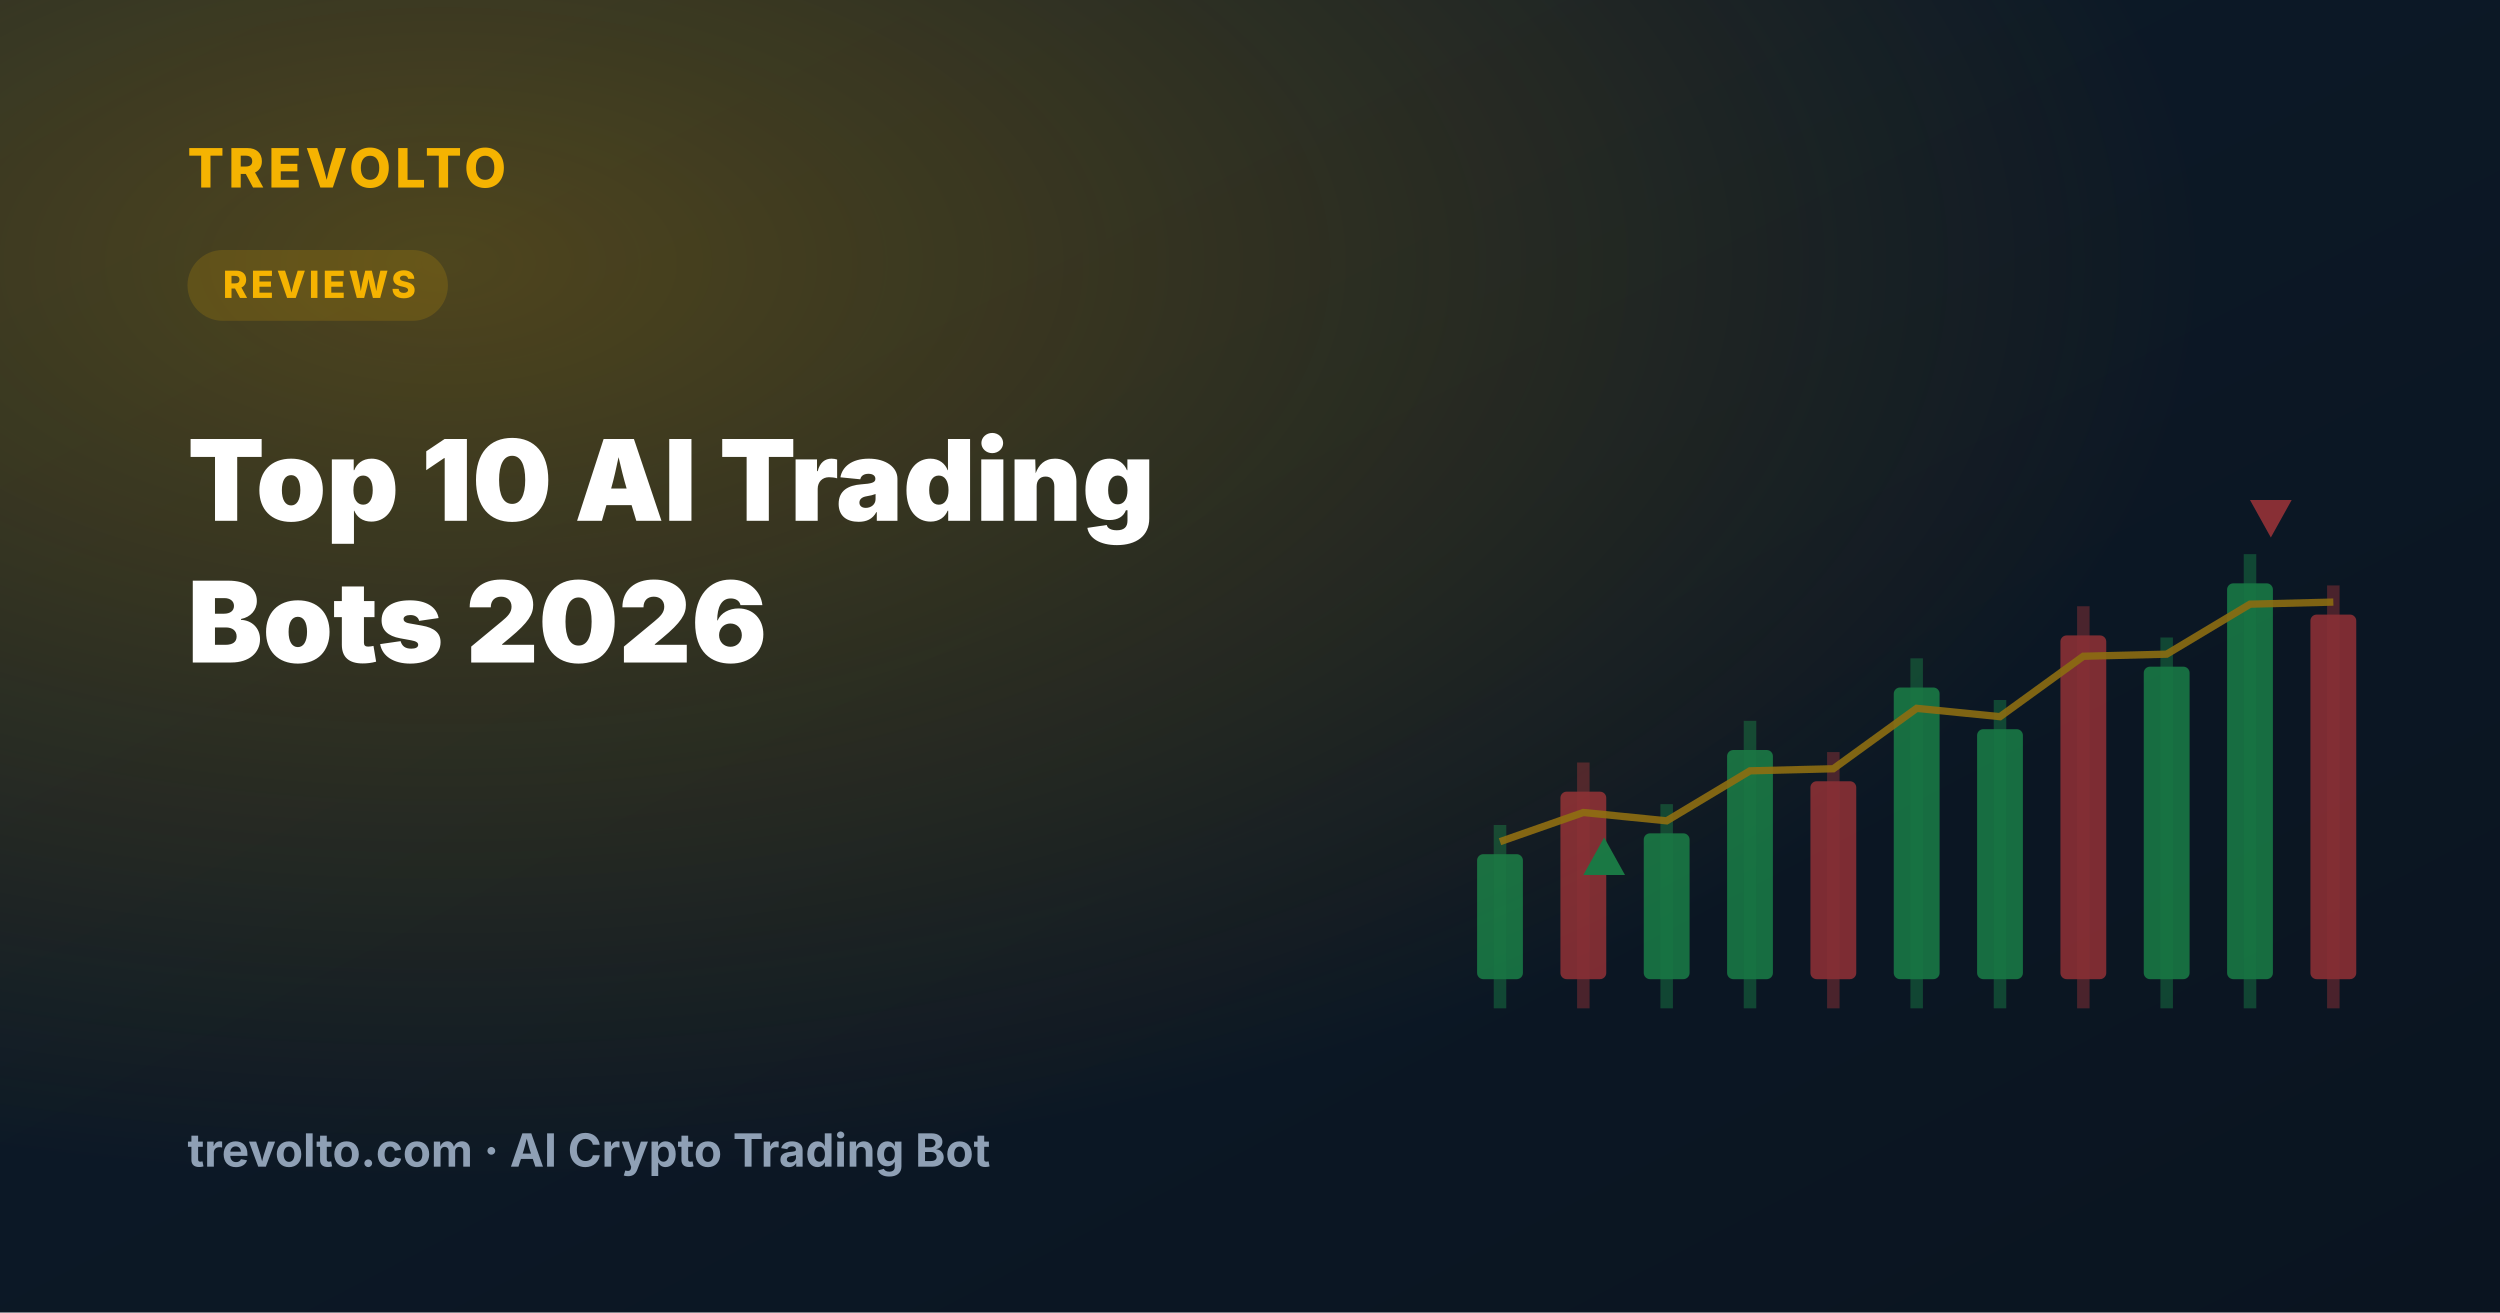
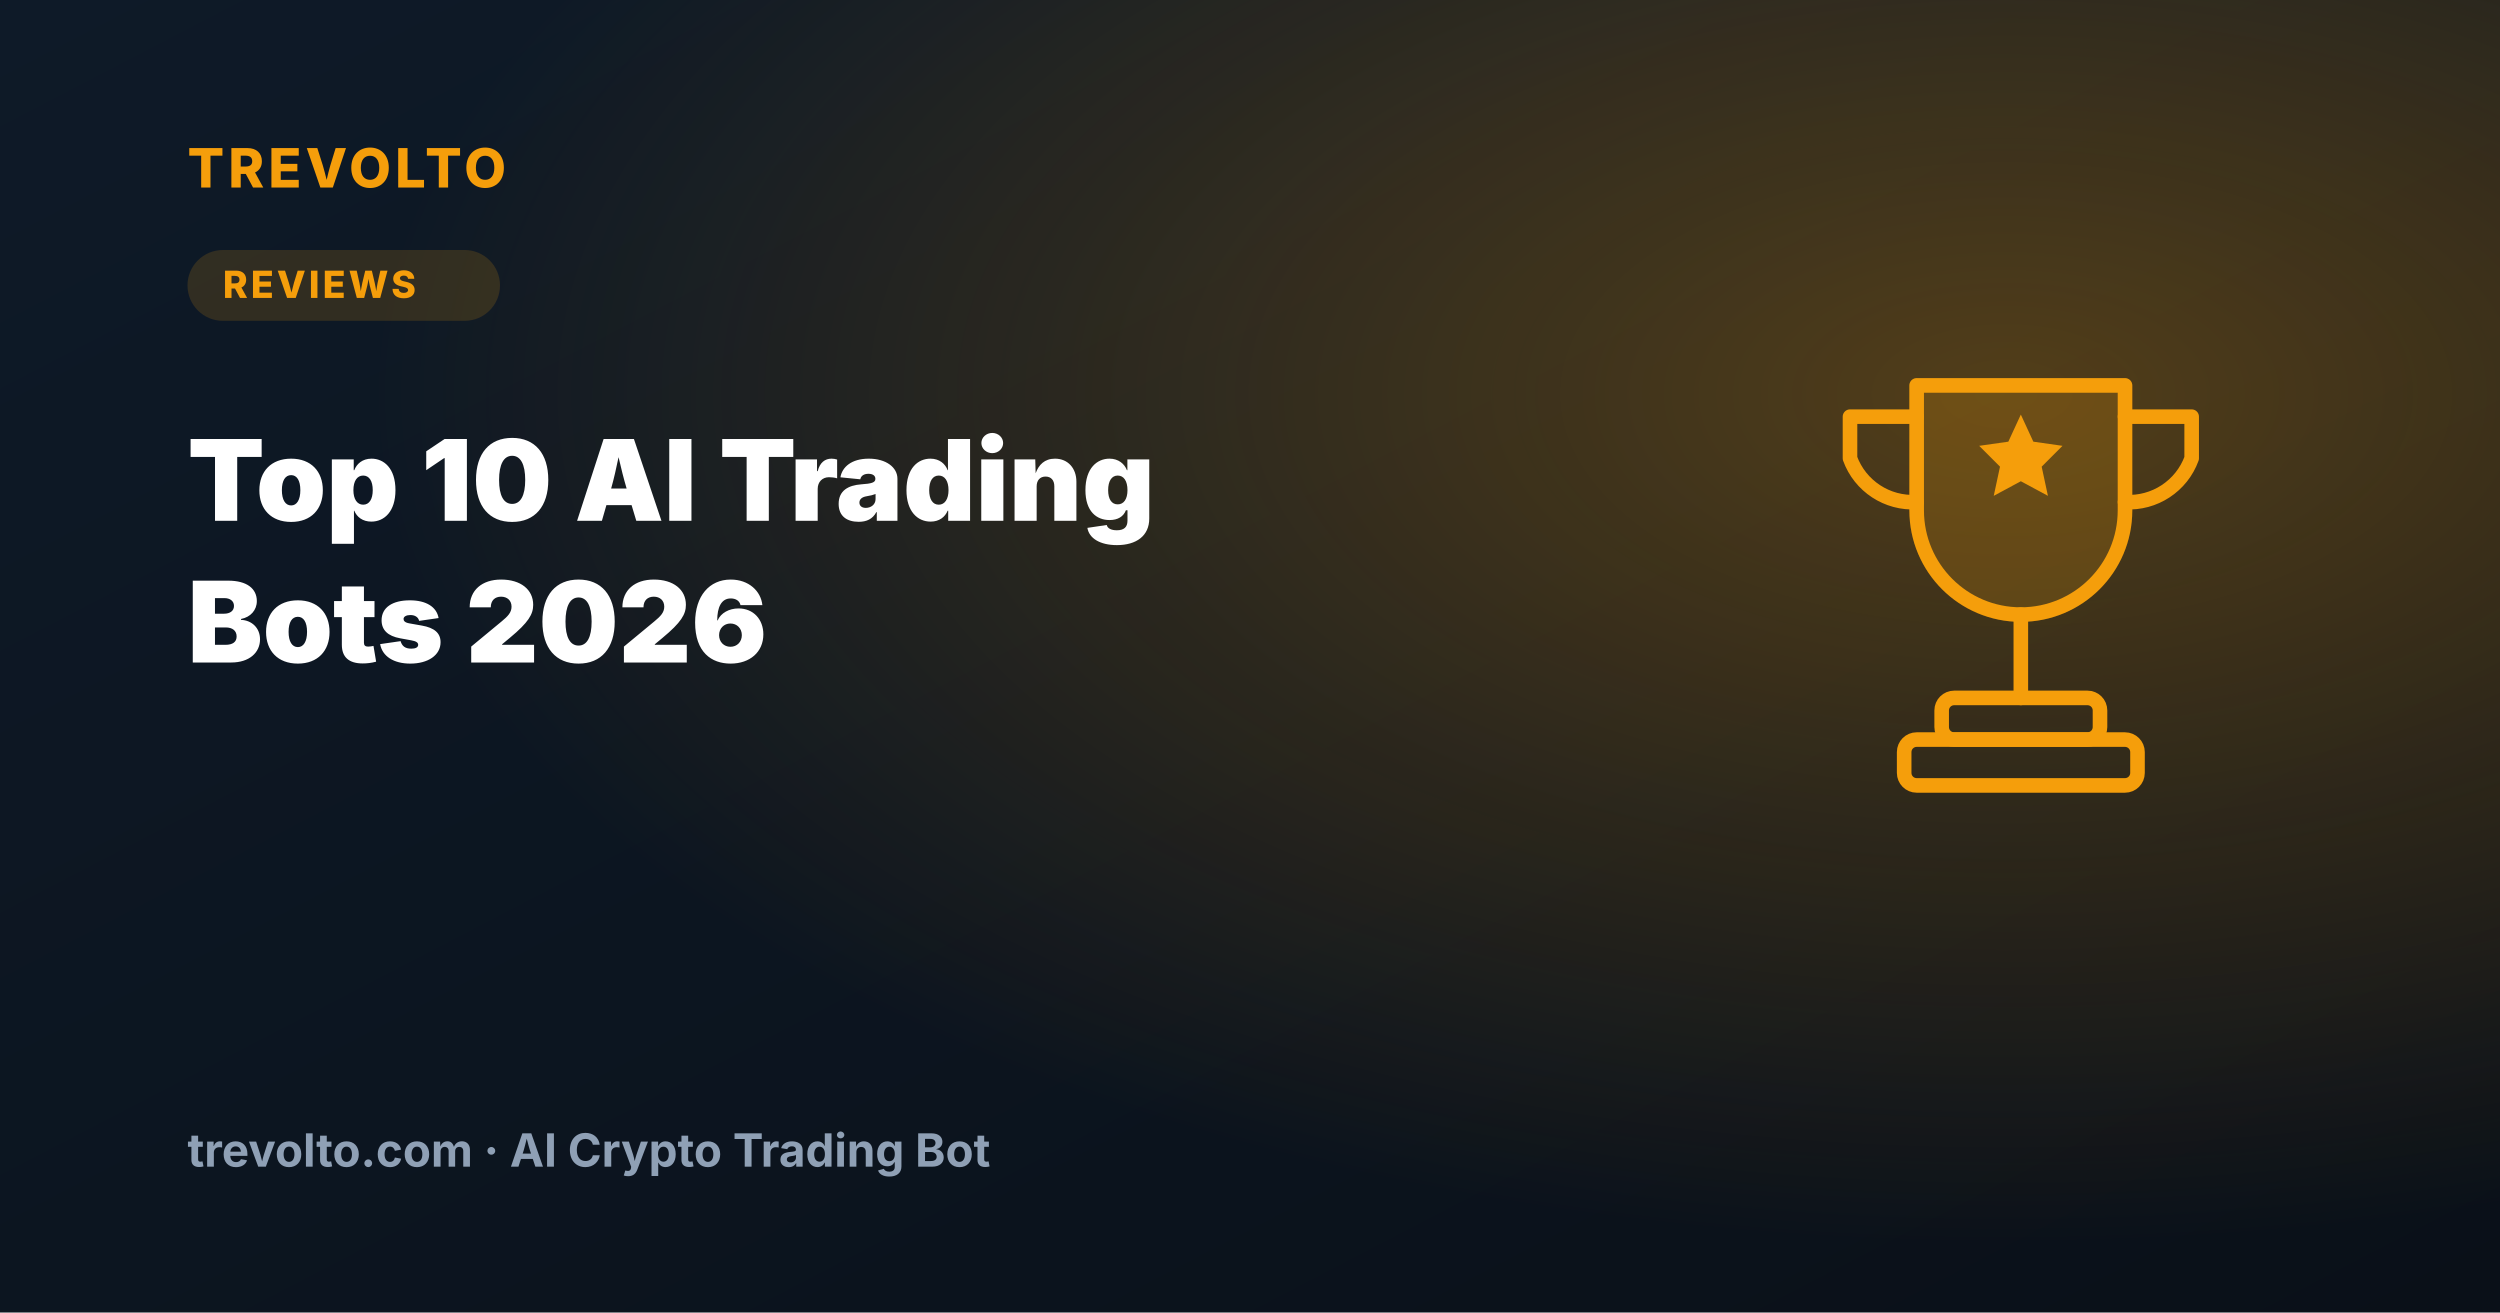
<svg xmlns="http://www.w3.org/2000/svg" viewBox="0 0 1200 630" width="1200" height="630" role="img" aria-label="Top 10 AI Trading Bots 2026">
  <defs>
    <linearGradient id="bg" x1="0" y1="0" x2="1" y2="1">
-       <stop offset="0" stop-color="#0e1c2b" />
-       <stop offset="1" stop-color="#0a1420" />
+       <stop offset="0" stop-color="#0e1a28" />
+       <stop offset="1" stop-color="#0a1018" />
    </linearGradient>
-     <radialGradient id="glow" cx="18%" cy="20%" r="70%">
-       <stop offset="0" stop-color="#f5b301" stop-opacity=".28" />
-       <stop offset="1" stop-color="#f5b301" stop-opacity="0" />
+     <radialGradient id="glow" cx="80%" cy="30%" r="65%">
+       <stop offset="0" stop-color="#f59e0b" stop-opacity=".30" />
+       <stop offset="1" stop-color="#f59e0b" stop-opacity="0" />
    </radialGradient>
  </defs>
  <rect width="1200" height="630" fill="url(#bg)" />
  <rect width="1200" height="630" fill="url(#glow)" />
-   <g opacity=".55">
-     <rect x="717" y="396" width="6" height="88" fill="#22c55e" opacity=".5" />
-     <rect x="709" y="410" width="22" height="60" rx="3" fill="#22c55e" opacity=".9" />
-     <rect x="757" y="366" width="6" height="118" fill="#ef4444" opacity=".5" />
-     <rect x="749" y="380" width="22" height="90" rx="3" fill="#ef4444" opacity=".9" />
-     <rect x="797" y="386" width="6" height="98" fill="#22c55e" opacity=".5" />
-     <rect x="789" y="400" width="22" height="70" rx="3" fill="#22c55e" opacity=".9" />
-     <rect x="837" y="346" width="6" height="138" fill="#22c55e" opacity=".5" />
-     <rect x="829" y="360" width="22" height="110" rx="3" fill="#22c55e" opacity=".9" />
-     <rect x="877" y="361" width="6" height="123" fill="#ef4444" opacity=".5" />
-     <rect x="869" y="375" width="22" height="95" rx="3" fill="#ef4444" opacity=".9" />
-     <rect x="917" y="316" width="6" height="168" fill="#22c55e" opacity=".5" />
-     <rect x="909" y="330" width="22" height="140" rx="3" fill="#22c55e" opacity=".9" />
-     <rect x="957" y="336" width="6" height="148" fill="#22c55e" opacity=".5" />
-     <rect x="949" y="350" width="22" height="120" rx="3" fill="#22c55e" opacity=".9" />
-     <rect x="997" y="291" width="6" height="193" fill="#ef4444" opacity=".5" />
-     <rect x="989" y="305" width="22" height="165" rx="3" fill="#ef4444" opacity=".9" />
-     <rect x="1037" y="306" width="6" height="178" fill="#22c55e" opacity=".5" />
-     <rect x="1029" y="320" width="22" height="150" rx="3" fill="#22c55e" opacity=".9" />
-     <rect x="1077" y="266" width="6" height="218" fill="#22c55e" opacity=".5" />
-     <rect x="1069" y="280" width="22" height="190" rx="3" fill="#22c55e" opacity=".9" />
-     <rect x="1117" y="281" width="6" height="203" fill="#ef4444" opacity=".5" />
-     <rect x="1109" y="295" width="22" height="175" rx="3" fill="#ef4444" opacity=".9" />
-     <polyline points="720,404 760,390 800,394 840,370 880,369 920,340 960,344 1000,315 1040,314 1080,290 1120,289" fill="none" stroke="#f5b301" stroke-width="3.5" opacity=".9" />
-     <path d="M760 420 l10 -18 l10 18 z" fill="#22c55e" />
-     <path d="M1080 240 l10 18 l10 -18 z" fill="#ef4444" />
+   <g transform="translate(870,175)" fill="none" stroke="#f59e0b" stroke-width="7" stroke-linecap="round" stroke-linejoin="round">
+     <path d="M50 10 H150 V70 A50 50 0 0 1 50 70 Z" fill="#f59e0b" opacity=".18" />
+     <path d="M50 10 H150 V70 A50 50 0 0 1 50 70 Z" />
+     <path d="M50 25 H18 V45 A32 32 0 0 0 50 66" />
+     <path d="M150 25 H182 V45 A32 32 0 0 1 150 66" />
+     <line x1="100" y1="120" x2="100" y2="160" />
+     <rect x="62" y="160" width="76" height="20" rx="6" />
+     <rect x="44" y="180" width="112" height="22" rx="6" />
+     <g fill="#f59e0b" stroke="none">
+       <path d="M100 24 l6 13 14 2 -10 10 3 14 -13 -7 -13 7 3 -14 -10 -10 14 -2z" />
+     </g>
  </g>
-   <rect x="0" y="0" width="1200" height="630" fill="none" />
  <g font-family="Inter, -apple-system, Segoe UI, sans-serif">
-     <text x="90" y="90" font-size="26" font-weight="800" letter-spacing="2" fill="#f5b301">TREVOLTO</text>
-     <rect x="90" y="120" width="125" height="34" rx="17" fill="#f5b301" opacity=".16" />
-     <text x="107" y="143" font-size="18" font-weight="800" letter-spacing="1.5" fill="#f5b301">REVIEWS</text>
+     <text x="90" y="90" font-size="26" font-weight="800" letter-spacing="2" fill="#f59e0b">TREVOLTO</text>
+     <rect x="90" y="120" width="150" height="34" rx="17" fill="#f59e0b" opacity=".16" />
+     <text x="107" y="143" font-size="18" font-weight="800" letter-spacing="1.5" fill="#f59e0b">REVIEWS</text>
    <text x="90" y="250" font-size="54" font-weight="900" fill="#ffffff">
      <tspan x="90" dy="0">Top 10 AI Trading</tspan>
      <tspan x="90" dy="68">Bots 2026</tspan>
    </text>
    <text x="90" y="560" font-size="22" font-weight="700" fill="#8fa0b5">trevolto.com  ·  AI Crypto Trading Bot</text>
  </g>
</svg>
